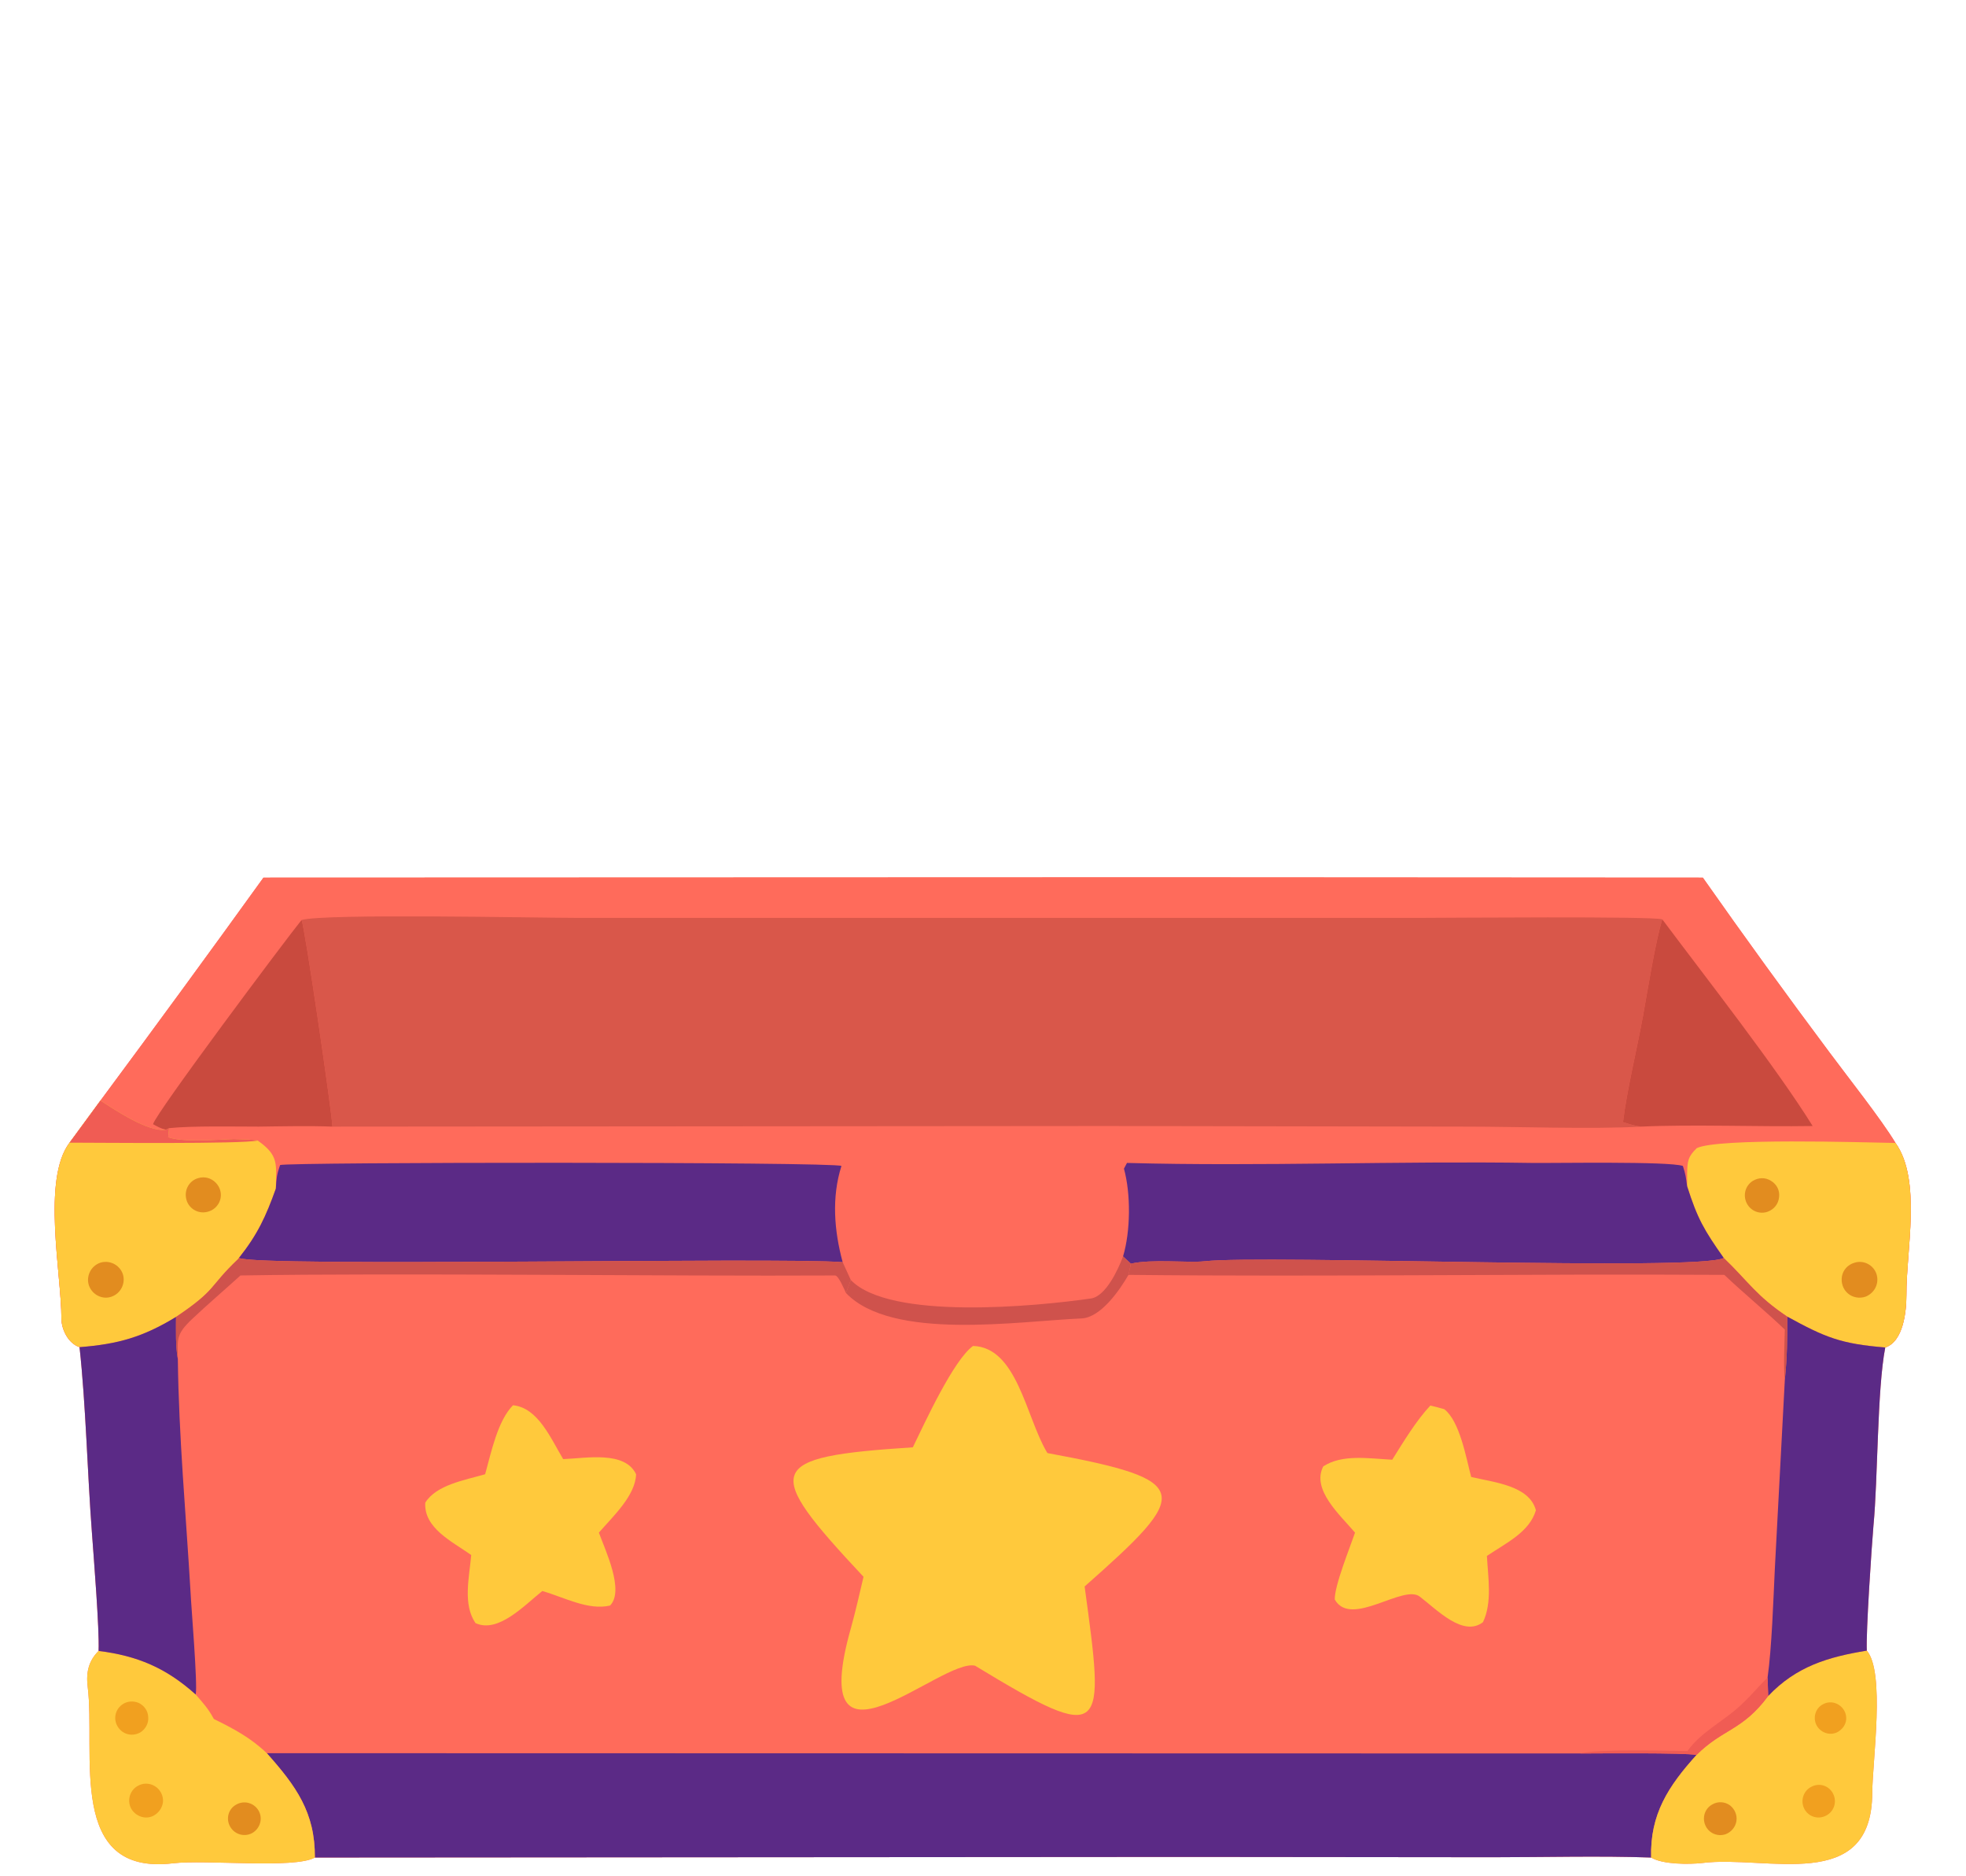
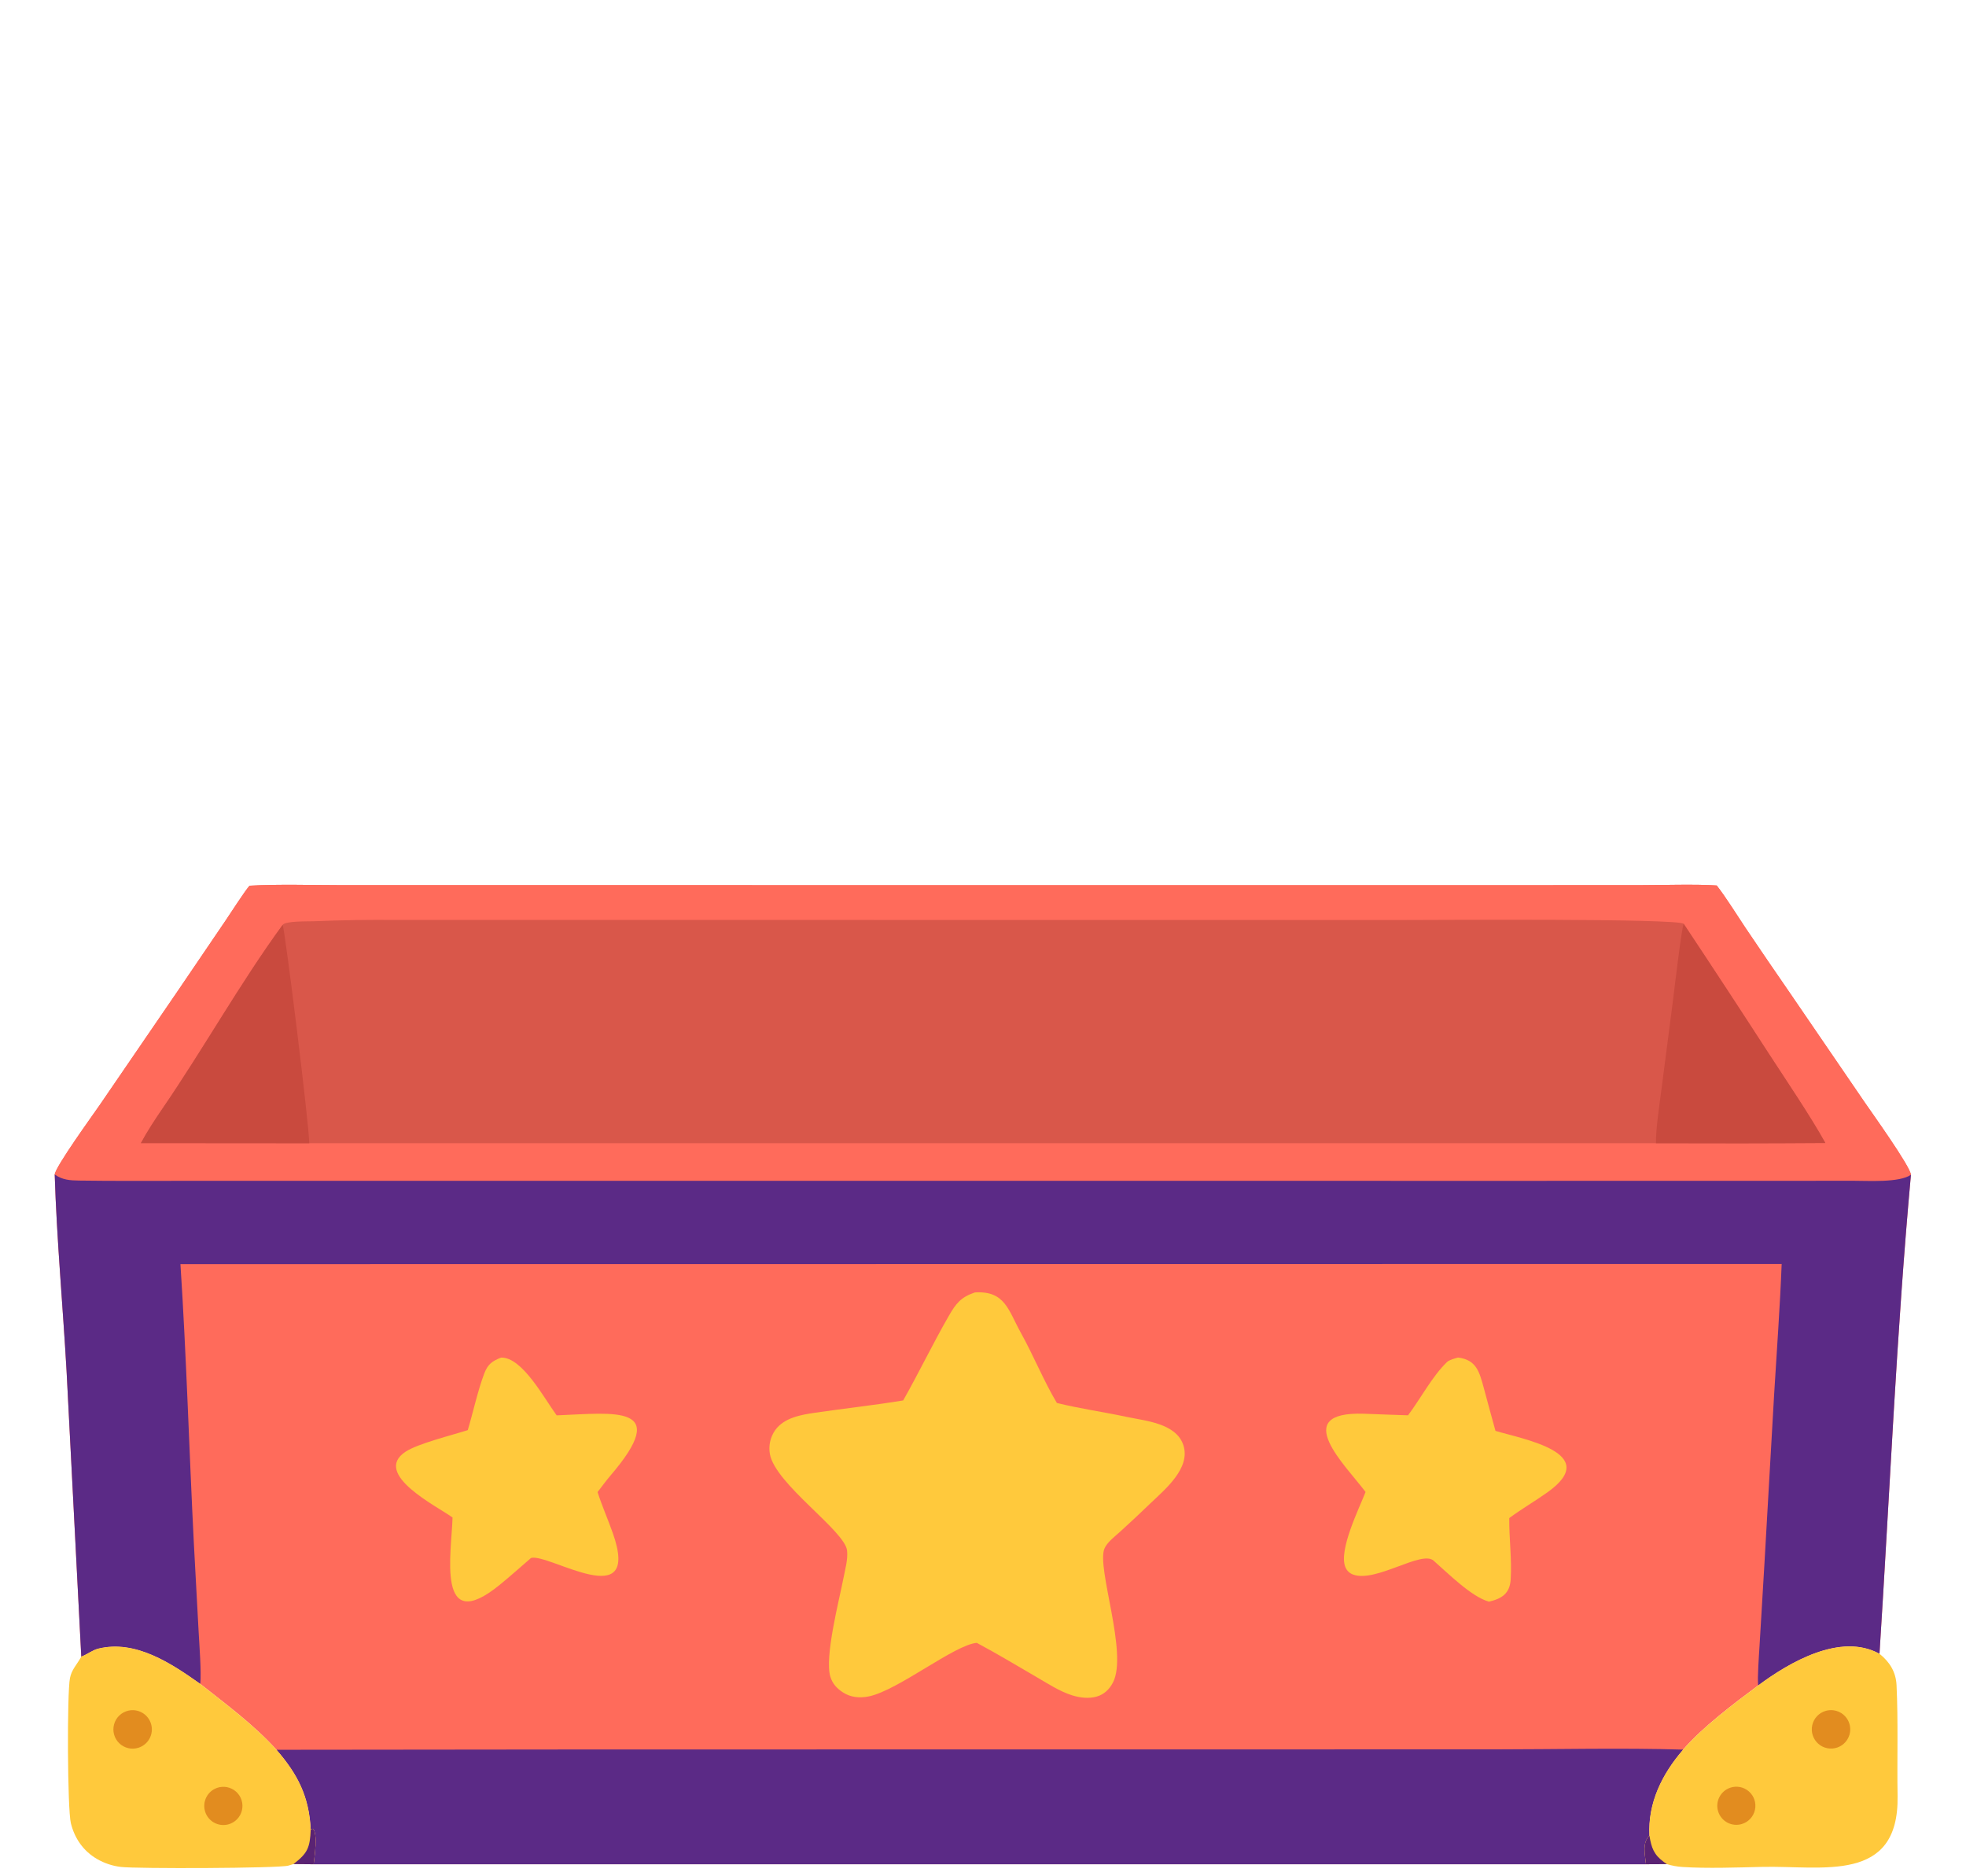
<svg xmlns="http://www.w3.org/2000/svg" width="650" height="620" viewBox="0 0 650 620" fill="none">
-   <path d="M87.1 290.1L383.3 290.0L563.0 290.1C576.7 309.6 590.7 328.9 604.9 347.9C610.6 355.6 622.1 370.1 626.7 377.8C635.4 390.0 630.2 413.5 630.3 428.0C630.3 433.5 629.3 443.4 623.3 445.4C620.6 459.4 620.9 488.7 619.4 504.3C618.8 511.3 616.9 539.5 617.2 545.6C623.3 552.7 619.1 581.9 619.0 592.6C618.9 626.2 584.1 613.1 562.8 615.8C558.4 616.3 549.7 616.3 545.9 614.0C529.6 613.4 510.0 613.9 493.5 613.9L393.2 613.8L104.1 614.0C97.4 617.8 68.0 614.6 57.2 615.9C21.9 620.1 31.7 579.4 29.0 557.6C28.4 552.8 29.3 549.0 32.6 545.7C32.9 538.5 31.0 515.0 30.4 506.7C28.9 487.1 28.4 464.5 26.3 445.3C22.5 444.0 20.3 439.4 20.3 435.7C20.3 421.1 13.8 389.8 23.0 377.7L33.2 363.8C51.3 339.4 69.3 314.8 87.1 290.1Z" fill="#FF6B5B" />
-   <path d="M87.1 290.1L383.3 290.0L563.0 290.1C576.7 309.6 590.7 328.9 604.9 347.9C610.6 355.6 622.1 370.1 626.7 377.8C635.4 390.0 630.2 413.5 630.3 428.0C630.3 433.5 629.3 443.4 623.3 445.4C608.6 444.2 603.5 442.1 590.9 435.2C580.6 428.3 578.2 423.8 569.9 415.8C563.4 406.6 561.2 402.8 557.8 392.1C557.4 389.1 557.3 388.2 556.4 385.4C551.8 383.8 513.7 384.5 506.6 384.4C462.5 383.7 416.6 385.6 372.6 384.4L371.6 386.3L371.2 385.7C366.7 384.1 364.2 376.8 358.4 376.4C337.1 374.6 314.1 375.6 292.7 375.7C287.5 378.5 284.5 381.9 278.7 384.8L278.2 385.4C275.8 384.0 94.6 384.1 92.6 385.1C91.5 388.3 91.4 389.4 91.2 392.9C87.9 402.1 85.2 408.0 79.0 415.8L78.7 416.2C68.9 425.5 71.9 426.1 58.2 435.3C47.2 442.0 39.0 444.3 26.3 445.3C22.5 444.0 20.3 439.4 20.3 435.7C20.3 421.1 13.8 389.8 23.0 377.7L33.2 363.8C51.3 339.4 69.3 314.8 87.1 290.1Z" fill="#FF6B5B" />
-   <path d="M99.7 304.1C107.3 301.9 177.8 303.4 190.3 303.4L470.2 303.4C477.2 303.4 547.4 302.8 549.6 303.9C547.4 310.7 544.6 328.1 543.2 335.9C541.3 346.3 537.8 360.8 536.6 370.9C538.8 371.6 540.2 372.1 542.5 372.4C526.6 373.3 501.6 372.4 485.1 372.4L365.7 372.2L109.9 372.4C109.7 367.3 100.7 305.9 99.7 304.1Z" fill="#D9574A" />
-   <path d="M33.2 363.8C38.4 367.1 49.1 374.3 54.8 373.4L55.9 372.9L55.6 375.9C61.1 377.7 71.1 376.7 77.3 376.5C79.2 376.6 83.7 376.6 85.2 377.0C92.3 382.0 91.3 384.7 91.2 392.9C87.9 402.1 85.2 408.0 79.0 415.8L78.7 416.2C68.9 425.5 71.9 426.1 58.2 435.3C47.2 442.0 39.0 444.3 26.3 445.3C22.5 444.0 20.3 439.4 20.3 435.7C20.3 421.1 13.8 389.8 23.0 377.7L33.2 363.8Z" fill="#FFC93C" />
-   <path d="M33.2 363.8C38.4 367.1 49.1 374.3 54.8 373.4L55.9 372.9L55.6 375.9C61.1 377.7 71.1 376.7 77.3 376.5C79.2 376.6 83.7 376.6 85.2 377.0C80.1 378.2 31.9 377.7 23.0 377.7L33.2 363.8Z" fill="#F05C54" />
-   <path d="M33.1 417.4C36.1 416.4 39.5 418.0 40.6 421.1C41.6 424.1 40.0 427.5 36.9 428.6C33.9 429.7 30.5 428.0 29.4 424.9C28.4 421.9 30.0 418.5 33.1 417.4Z" fill="#E28C1F" />
-   <path d="M65.6 389.4C67.7 388.8 69.8 389.4 71.3 390.9C72.8 392.4 73.4 394.6 72.8 396.6C72.2 398.6 70.5 400.2 68.4 400.6C65.4 401.3 62.3 399.4 61.6 396.4C60.8 393.3 62.6 390.2 65.6 389.4Z" fill="#E28C1F" />
-   <path d="M626.7 377.8C635.4 390.0 630.2 413.5 630.3 428.0C630.3 433.5 629.3 443.4 623.3 445.4C608.6 444.2 603.5 442.1 590.9 435.2C580.6 428.3 578.2 423.8 569.9 415.8C563.4 406.6 561.2 402.8 557.8 392.1C557.8 390.7 557.8 389.3 557.8 388.0C557.9 383.8 558.0 382.4 561.0 379.5C568.1 376.1 615.5 377.6 626.7 377.8Z" fill="#FFC93C" />
-   <path d="M613.1 417.4C616.1 416.4 619.4 418.1 620.4 421.1C621.4 424.2 619.8 427.4 616.8 428.6C614.8 429.3 612.5 428.9 610.9 427.5C609.3 426.1 608.6 423.9 609.0 421.8C609.4 419.7 611.0 418.0 613.1 417.4Z" fill="#E28C1F" />
-   <path d="M579.4 390.4C581.3 389.2 583.6 389.1 585.5 390.3C587.4 391.4 588.5 393.5 588.2 395.7C588.0 397.9 586.6 399.7 584.5 400.5C581.8 401.5 578.8 400.3 577.5 397.7C576.2 395.1 577.0 392.0 579.4 390.4Z" fill="#E28C1F" />
-   <path d="M549.6 303.9C563.8 322.9 587.4 353.0 599.3 372.2C581.1 372.5 559.9 371.6 542.5 372.4C540.2 372.1 538.8 371.6 536.6 370.9C537.8 360.8 541.3 346.3 543.2 335.9C544.6 328.1 547.4 310.7 549.6 303.9Z" fill="#C94A3E" />
-   <path d="M99.7 304.1C100.7 305.9 109.7 367.3 109.9 372.4C102.5 372.1 93.1 372.3 85.5 372.4C77.4 372.4 63.6 372.1 55.9 372.9L54.8 373.4C53.1 373.0 52.1 372.4 50.6 371.6C51.3 368.2 94.5 310.5 99.7 304.1Z" fill="#C94A3E" />
-   <path d="M88.2 579.5L522.4 579.6C527.9 579.6 557.3 579.3 560.9 580.1C551.6 590.4 545.5 599.7 545.9 614.0C529.6 613.4 510.0 613.9 493.5 613.9L393.2 613.8L104.1 614.0C104.2 599.1 97.9 590.4 88.2 579.5Z" fill="#5B2A86" />
-   <path d="M91.2 392.9C91.4 389.4 91.5 388.3 92.6 385.1C94.6 384.1 275.8 384.0 278.2 385.4C274.9 395.8 275.8 406.8 278.6 417.2C256.6 415.5 84.8 418.9 79.0 415.8C85.2 408.0 87.9 402.1 91.2 392.9Z" fill="#5B2A86" />
-   <path d="M371.6 386.3L372.6 384.4C416.6 385.6 462.5 383.7 506.6 384.4C513.7 384.5 551.8 383.8 556.4 385.4C557.3 388.2 557.4 389.1 557.8 392.1C561.2 402.8 563.4 406.6 569.9 415.8C562.1 420.3 418.1 414.7 398.3 416.9C392.9 417.5 380.8 416.1 373.9 417.7C373.4 417.3 371.9 415.8 371.3 415.3C373.8 407.0 373.9 394.6 371.6 386.3Z" fill="#5B2A86" />
-   <path d="M32.6 545.7C45.4 547.3 54.9 551.3 64.7 560.1C67.2 563.0 68.9 564.8 70.7 568.2C77.2 571.4 82.9 574.4 88.2 579.5C97.9 590.4 104.2 599.1 104.1 614.0C97.4 617.8 68.0 614.6 57.2 615.9C21.9 620.1 31.7 579.4 29.0 557.6C28.4 552.8 29.3 549.0 32.6 545.7Z" fill="#FFC93C" />
-   <path d="M45.4 590.4C47.2 589.3 49.4 589.3 51.2 590.4C53.0 591.5 54.0 593.5 53.9 595.5C53.7 597.6 52.4 599.4 50.5 600.3C47.9 601.5 44.7 600.3 43.3 597.7C42.0 595.1 42.9 591.9 45.4 590.4Z" fill="#F1A01F" />
-   <path d="M40.3 563.5C41.9 562.3 44.0 562.1 45.9 562.9C47.7 563.8 48.9 565.5 49.0 567.5C49.2 569.5 48.2 571.4 46.6 572.5C44.1 574.1 40.8 573.5 39.1 571.0C37.4 568.6 37.9 565.3 40.3 563.5Z" fill="#F1A01F" />
-   <path d="M78.1 596.5C80.7 595.0 84.0 595.9 85.5 598.5C87.0 601.1 86.0 604.4 83.4 605.9C80.8 607.3 77.6 606.4 76.1 603.8C74.6 601.2 75.5 597.9 78.1 596.5Z" fill="#E28C1F" />
-   <path d="M584.6 560.6C593.9 550.8 604.4 547.7 617.2 545.6C623.3 552.7 619.1 581.9 619.0 592.6C618.9 626.2 584.1 613.1 562.8 615.8C558.4 616.3 549.7 616.3 545.9 614.0C545.5 599.7 551.6 590.4 560.9 580.1C569.6 571.4 576.1 572.1 584.6 560.6Z" fill="#FFC93C" />
-   <path d="M566.2 596.4C568.0 595.4 570.2 595.5 571.9 596.7C573.5 597.9 574.4 599.9 574.1 601.9C573.8 603.9 572.4 605.6 570.5 606.3C567.8 607.2 564.9 605.9 563.8 603.3C562.7 600.7 563.7 597.7 566.2 596.4Z" fill="#E28C1F" />
-   <path d="M599.1 590.5C601.8 589.2 605.0 590.4 606.2 593.2C607.4 595.9 606.2 599.1 603.4 600.3C600.7 601.5 597.6 600.3 596.4 597.6C595.2 594.9 596.4 591.7 599.1 590.5Z" fill="#F1A01F" />
-   <path d="M602.6 563.4C604.3 562.4 606.3 562.5 607.9 563.5C609.5 564.5 610.5 566.3 610.4 568.2C610.3 570.1 609.1 571.7 607.4 572.6C604.9 573.8 601.9 572.7 600.6 570.3C599.3 567.8 600.2 564.7 602.6 563.4Z" fill="#F1A01F" />
-   <path d="M590.9 435.2C603.5 442.1 608.6 444.2 623.3 445.4C620.6 459.4 620.9 488.7 619.4 504.3C618.8 511.3 616.9 539.5 617.2 545.6C604.4 547.7 593.9 550.8 584.6 560.6L584.4 554.5C585.8 544.6 586.3 528.8 586.8 518.5L590.1 456.1C590.9 448.3 590.9 442.9 590.9 435.2Z" fill="#5B2A86" />
-   <path d="M58.2 435.3C58.2 439.7 58.0 445.0 58.8 449.2C59.1 474.9 61.5 500.7 63.0 526.3C63.2 530.9 65.4 557.0 64.7 560.1C54.9 551.3 45.4 547.3 32.6 545.7C32.9 538.5 31.0 515.0 30.4 506.7C28.9 487.1 28.4 464.5 26.3 445.3C39.0 444.3 47.2 442.0 58.2 435.3Z" fill="#5B2A86" />
-   <path d="M58.2 435.3C71.9 426.1 68.9 425.5 78.7 416.2L79.0 415.8C84.8 418.9 256.6 415.5 278.6 417.2L281.3 423.1L279.7 427.4C279.0 425.9 277.2 421.6 276.1 421.6C221.3 421.9 131.6 420.7 79.5 421.6C74.1 426.5 68.6 431.2 63.4 436.1C58.2 441.1 58.7 442.5 58.8 449.2C58.0 445.0 58.2 439.7 58.2 435.3Z" fill="#CF524C" />
-   <path d="M569.9 415.8C578.2 423.8 580.6 428.3 590.9 435.2C590.9 442.9 590.9 448.3 590.1 456.1C589.6 451.8 590.0 444.1 590.1 439.5C584.2 433.8 576.4 427.4 570.1 421.4C504.4 421.0 438.5 422.1 373.1 421.4L373.9 417.7C380.8 416.1 392.9 417.5 398.3 416.9C418.1 414.7 562.1 420.3 569.9 415.8Z" fill="#CF524C" />
-   <path d="M371.3 415.3C371.9 415.8 373.4 417.3 373.9 417.7L373.1 421.4C370.1 426.6 363.9 435.5 357.6 435.8C336.6 436.7 294.9 443.3 279.7 427.4L281.3 423.1C294.2 436.5 342.7 431.8 360.7 429.2C365.6 428.5 369.7 419.6 371.3 415.3Z" fill="#CF524C" />
-   <path d="M557.9 578.8C562.6 572.2 570.3 568.8 576.2 563.0C579.3 560.1 581.4 557.4 584.4 554.5L584.6 560.6C576.1 572.1 569.6 571.4 560.9 580.1C557.3 579.3 527.9 579.6 522.4 579.6C528.0 578.1 550.6 578.7 557.9 578.8Z" fill="#F05C54" />
-   <path d="M321.7 444.9C336.2 445.3 339.2 468.2 346.0 479.8L346.3 480.3C395.1 489.3 393.8 493.3 358.6 524.4C365.2 573.0 366.2 577.2 322.4 550.6C311.4 547.8 265.9 592.3 281.4 537.9C282.9 532.5 284.2 526.7 285.5 521.2C252.0 485.4 252.7 481.6 301.8 478.4C305.7 470.4 315.2 449.6 321.7 444.9Z" fill="#FFC93C" />
-   <path d="M472.9 464.6C474.3 464.9 476.1 465.4 477.5 465.8C482.6 469.7 484.7 481.7 486.4 488.2C493.9 490.0 505.6 491.0 507.8 499.2C505.7 506.4 498.0 510.0 491.6 514.3C492.0 521.6 493.4 529.7 490.3 536.2C483.8 541.2 475.2 532.2 469.6 527.9C464.3 523.2 446.7 538.3 441.3 528.7C441.2 524.1 446.3 511.6 448.0 506.6C443.1 500.8 433.5 492.4 437.5 484.7C443.8 480.6 452.5 482.1 460.3 482.5C464.0 476.6 468.2 469.6 472.9 464.6Z" fill="#FFC93C" />
-   <path d="M169.6 464.5C177.9 465.3 182.1 475.5 186.2 482.3C193.9 482.0 206.6 479.5 210.3 487.3C210.1 494.3 202.8 501.1 198.0 506.6C200.2 512.6 206.5 525.8 201.7 530.7C194.5 532.4 186.6 528.0 179.3 525.9C173.4 530.6 164.7 540.0 157.2 536.5C153.0 530.3 155.1 521.7 155.8 514.0C149.4 509.5 140.1 505.1 140.6 496.7C144.3 490.8 153.5 489.3 160.4 487.3C162.4 480.1 164.5 469.7 169.6 464.5Z" fill="#FFC93C" />
+   <path d="M82.485 292.765C91.67 292.22 103.725 292.586 113.108 292.59L168.75 292.593L340.011 292.597L493.683 292.602L542.269 292.586C549.202 292.583 560.928 292.217 567.587 292.694C570.53 296.44 574.317 302.54 577.107 306.709C581.888 313.807 586.712 320.877 591.579 327.919L616.533 364.403C618.849 367.792 631.561 385.494 631.792 388.309C627.003 440.554 624.765 494.171 621.396 546.65C608.567 539.564 591.618 549.42 581.285 557.114C573.452 562.947 562.708 571.044 556.487 578.323C549.547 586.346 544.758 595.903 545.337 606.794C542.891 609.072 543.877 613.075 544.206 616.214L103.688 616.218C103.97 613.693 105.157 606.172 103.444 604.481L102.735 604.767C102.187 593.801 98.462 586.506 91.413 578.378C83.932 570.12 74.954 563.522 66.219 556.604C56.773 549.931 44.928 541.896 32.487 544.95C30.716 545.385 28.956 546.721 27.282 547.424L26.874 547.592L22.009 453.124C20.793 431.813 18.744 409.375 18.089 388.216C18.393 385.528 30.63 368.653 32.871 365.396L58.761 327.572L74.558 304.318C76.329 301.703 80.638 294.968 82.485 292.765Z" fill="#FF6B5B" />
+   <path d="M82.485 292.765C91.67 292.22 103.725 292.586 113.108 292.59L168.75 292.593L340.011 292.597L493.683 292.602L542.269 292.586C549.202 292.583 560.928 292.217 567.587 292.694C570.53 296.44 574.317 302.54 577.107 306.709C581.888 313.807 586.712 320.877 591.579 327.919L616.533 364.403C618.849 367.792 631.561 385.494 631.792 388.309C627.997 390.995 617.484 390.278 612.574 390.292L584.971 390.317L486.394 390.322L129.428 390.305L59.392 390.318C48.323 390.323 37.226 390.388 26.157 390.231C23.134 390.188 20.599 390.02 18.089 388.216C18.393 385.528 30.63 368.653 32.871 365.396L58.761 327.572L74.558 304.318C76.329 301.703 80.638 294.968 82.485 292.765Z" fill="#FF6B5B" />
+   <path d="M93.445 305.716C94.377 304.379 101.775 304.583 103.71 304.51C112.873 304.137 122.044 303.995 131.214 304.086L201.033 304.076L463.659 304.11C474.328 304.117 554.332 303.522 556.652 305.347C566.187 319.691 575.636 334.096 584.991 348.56C590.511 357.052 598.669 369.077 603.493 377.805C584.83 377.932 566.167 377.956 547.505 377.877L102.237 377.884L46.587 377.842C48.533 374.201 51.353 369.89 53.706 366.461C67.194 346.805 79.445 324.872 93.445 305.716Z" fill="#D9574A" />
+   <path d="M547.504 377.877C547.398 373.334 548.713 364.763 549.323 360.002L553.146 330.454C553.619 326.793 555.842 307.681 556.652 305.347C566.186 319.691 575.635 334.096 584.99 348.56C590.511 357.052 598.668 369.077 603.492 377.805C584.83 377.932 566.167 377.956 547.504 377.877Z" fill="#C94A3E" />
+   <path d="M93.445 305.716C94.233 307.26 102.287 372.366 102.237 377.884L46.587 377.842C48.533 374.201 51.353 369.89 53.706 366.461C67.194 346.805 79.445 324.872 93.445 305.716Z" fill="#C94A3E" />
+   <path d="M18.089 388.216C20.599 390.02 23.134 390.188 26.157 390.231C37.226 390.388 48.323 390.323 59.392 390.318L129.428 390.305L486.394 390.322L584.971 390.317L612.574 390.292C617.484 390.278 627.997 390.995 631.792 388.309C627.003 440.554 624.765 494.171 621.396 546.65C608.567 539.564 591.618 549.42 581.285 557.114C580.988 554.551 581.579 546.793 581.743 543.974L583.316 517.632L586.555 461.097C587.412 446.813 588.508 432.057 589.055 417.798L59.656 417.853C61.625 447.833 62.553 479.933 64.091 510.109L65.682 539.567C65.913 543.755 66.602 552.828 66.219 556.604C56.773 549.931 44.928 541.896 32.487 544.95C30.716 545.385 28.956 546.721 27.282 547.424L26.874 547.592L22.009 453.124C20.793 431.813 18.744 409.375 18.089 388.216Z" fill="#5B2A86" />
+   <path d="M91.414 578.378L192.023 578.276L374.473 578.253L493.923 578.245C514.151 578.241 536.503 577.705 556.489 578.323C549.548 586.346 544.759 595.902 545.338 606.794C542.893 609.071 543.879 613.075 544.207 616.214L103.689 616.217C103.971 613.693 105.158 606.171 103.446 604.481L102.737 604.767C102.188 593.801 98.463 586.506 91.414 578.378Z" fill="#5B2A86" />
+   <path d="M322.338 427.202C332.319 426.604 333.352 433.062 337.546 440.608C341.705 448.085 345.07 456.446 349.425 463.744C356.972 465.612 364.852 466.707 372.524 468.348C378.636 469.655 388.859 470.429 391.238 477.675C393.746 485.326 385.158 492.308 380.271 496.993C377.032 500.124 373.741 503.204 370.404 506.231C368.729 507.759 366.002 509.795 365.137 511.905C362.508 518.314 373.025 546.462 367.951 556.174C366.804 558.374 365.051 560.073 362.629 560.782C360.016 561.546 357.038 561.187 354.476 560.382C350.215 559.044 346.236 556.379 342.382 554.153C335.926 550.423 329.533 546.526 322.945 543.037C315.631 543.633 297.049 558.639 287.369 560.709C284.327 561.359 281.241 561.108 278.607 559.356C276.653 558.055 275.264 556.559 274.549 554.276C272.514 547.775 277.508 528.721 278.89 521.52C279.435 518.678 280.387 515.416 280.059 512.518C279.316 505.953 256.365 490.592 254.545 480.651C254.043 477.877 254.675 475.017 256.299 472.712C259.262 468.595 264.863 467.644 269.495 466.967C279.179 465.553 288.959 464.493 298.613 462.907C303.794 453.76 308.401 444.158 313.651 435.032C316.098 430.778 317.706 428.765 322.338 427.202Z" fill="#FFC93C" />
+   <path d="M165.667 448.748C172.671 448.547 179.93 462.242 184.041 467.841C203.347 467.081 222.185 464.034 201.728 487.866C200.357 489.462 198.892 491.501 197.568 493.195C199.006 497.7 201.011 502.244 202.6 506.734C212.214 533.885 181.449 513.348 175.574 514.971C172.164 517.921 168.755 520.975 165.265 523.822C144.04 541.144 149.327 513.151 149.62 501.611C145.047 498.169 122.771 487.288 134.108 479.839C138.168 477.17 149.423 474.393 154.654 472.718C156.474 466.662 157.877 459.92 160.097 454.029C161.273 450.908 162.753 449.889 165.667 448.748Z" fill="#FFC93C" />
+   <path d="M482.044 448.728C488.124 449.455 489.118 453.472 490.542 458.67C491.845 463.433 493.101 468.21 494.435 472.964C503.407 475.705 529.855 480.255 511.666 493.243C507.53 496.196 503.105 498.745 498.993 501.786C498.919 508.472 499.889 515.467 499.459 522.115C499.161 526.779 496.466 528.458 492.252 529.423C486.36 527.713 478.859 520.128 473.972 515.862C470.029 512.331 454.883 523.222 447.363 520.46C446.15 520.014 445.258 519.148 444.781 517.944C442.555 512.315 449.32 498.697 451.483 493.168C444.906 484.353 426.079 466.487 450.971 467.302C455.83 467.461 460.666 467.694 465.529 467.823C469.63 462.382 473.534 454.899 478.417 450.203C479.133 449.513 481.019 449.011 482.044 448.728Z" fill="#FFC93C" />
+   <path d="M581.285 557.114C591.618 549.421 608.567 539.564 621.397 546.65C624.703 549.287 626.819 552.576 627.038 557.025C627.61 568.99 627.179 581.775 627.379 593.668C627.868 622.741 602.456 616.613 582.588 617.09C574.411 617.286 564.32 617.646 556.218 617.118C554.488 617.004 552.778 616.687 551.12 616.179L544.206 616.214C543.877 613.075 542.891 609.072 545.337 606.794C544.758 595.903 549.547 586.346 556.488 578.323C562.708 571.044 573.452 562.947 581.285 557.114Z" fill="#FFC93C" />
+   <path d="M544.206 616.214C543.877 613.075 542.891 609.072 545.337 606.794C546.01 610.758 546.757 613.04 550.161 615.525C550.474 615.752 550.795 615.971 551.12 616.178L544.206 616.214Z" fill="#5A2373" />
+   <path d="M603.595 565.526C606.897 564.567 610.36 566.407 611.416 569.675C612.469 572.946 610.736 576.461 607.5 577.615C605.317 578.39 602.887 577.92 601.158 576.382C599.424 574.848 598.665 572.492 599.17 570.234C599.679 567.976 601.373 566.172 603.595 565.526Z" fill="#E28C1F" />
+   <path d="M571.994 590.937C574.149 590.185 576.544 590.659 578.254 592.173C579.96 593.692 580.715 596.012 580.222 598.243C579.729 600.474 578.07 602.262 575.883 602.92C572.6 603.906 569.137 602.09 568.077 598.83C567.021 595.574 568.762 592.068 571.994 590.937Z" fill="#E28C1F" />
+   <path d="M26.874 547.592L27.282 547.424C28.957 546.721 30.716 545.385 32.488 544.951C44.928 541.896 56.773 549.931 66.22 556.605C74.954 563.522 83.932 570.121 91.413 578.378C98.462 586.506 102.187 593.801 102.736 604.767L103.445 604.481C105.157 606.172 103.97 613.693 103.688 616.218L97.016 616.159C96.455 616.351 95.891 616.515 95.318 616.672C91.95 617.583 45.086 617.724 39.968 617.106C37.184 616.773 34.498 615.881 32.072 614.476C27.563 611.842 24.686 607.714 23.435 602.673C22.276 598 22.127 559.623 23.137 554.658C23.697 551.904 25.272 550.386 26.614 548.052L26.874 547.592Z" fill="#FFC93C" />
+   <path d="M102.735 604.767L103.444 604.481C105.156 606.172 103.97 613.693 103.688 616.218L97.016 616.159C101.767 612.551 102.466 610.688 102.735 604.767Z" fill="#5A2373" />
+   <path d="M42.418 565.448C45.753 564.677 49.1 566.684 49.989 569.991C50.879 573.298 48.992 576.715 45.721 577.724C43.497 578.409 41.078 577.826 39.411 576.202C37.745 574.578 37.098 572.175 37.724 569.933C38.351 567.69 40.151 565.972 42.418 565.448Z" fill="#E28C1F" />
+   <path d="M71.762 590.972C73.945 590.209 76.372 590.702 78.086 592.251C79.801 593.805 80.529 596.173 79.985 598.419C79.441 600.669 77.711 602.442 75.477 603.037C72.197 603.914 68.811 602.039 67.811 598.795C66.812 595.547 68.558 592.095 71.762 590.972Z" fill="#E28C1F" />
</svg>
